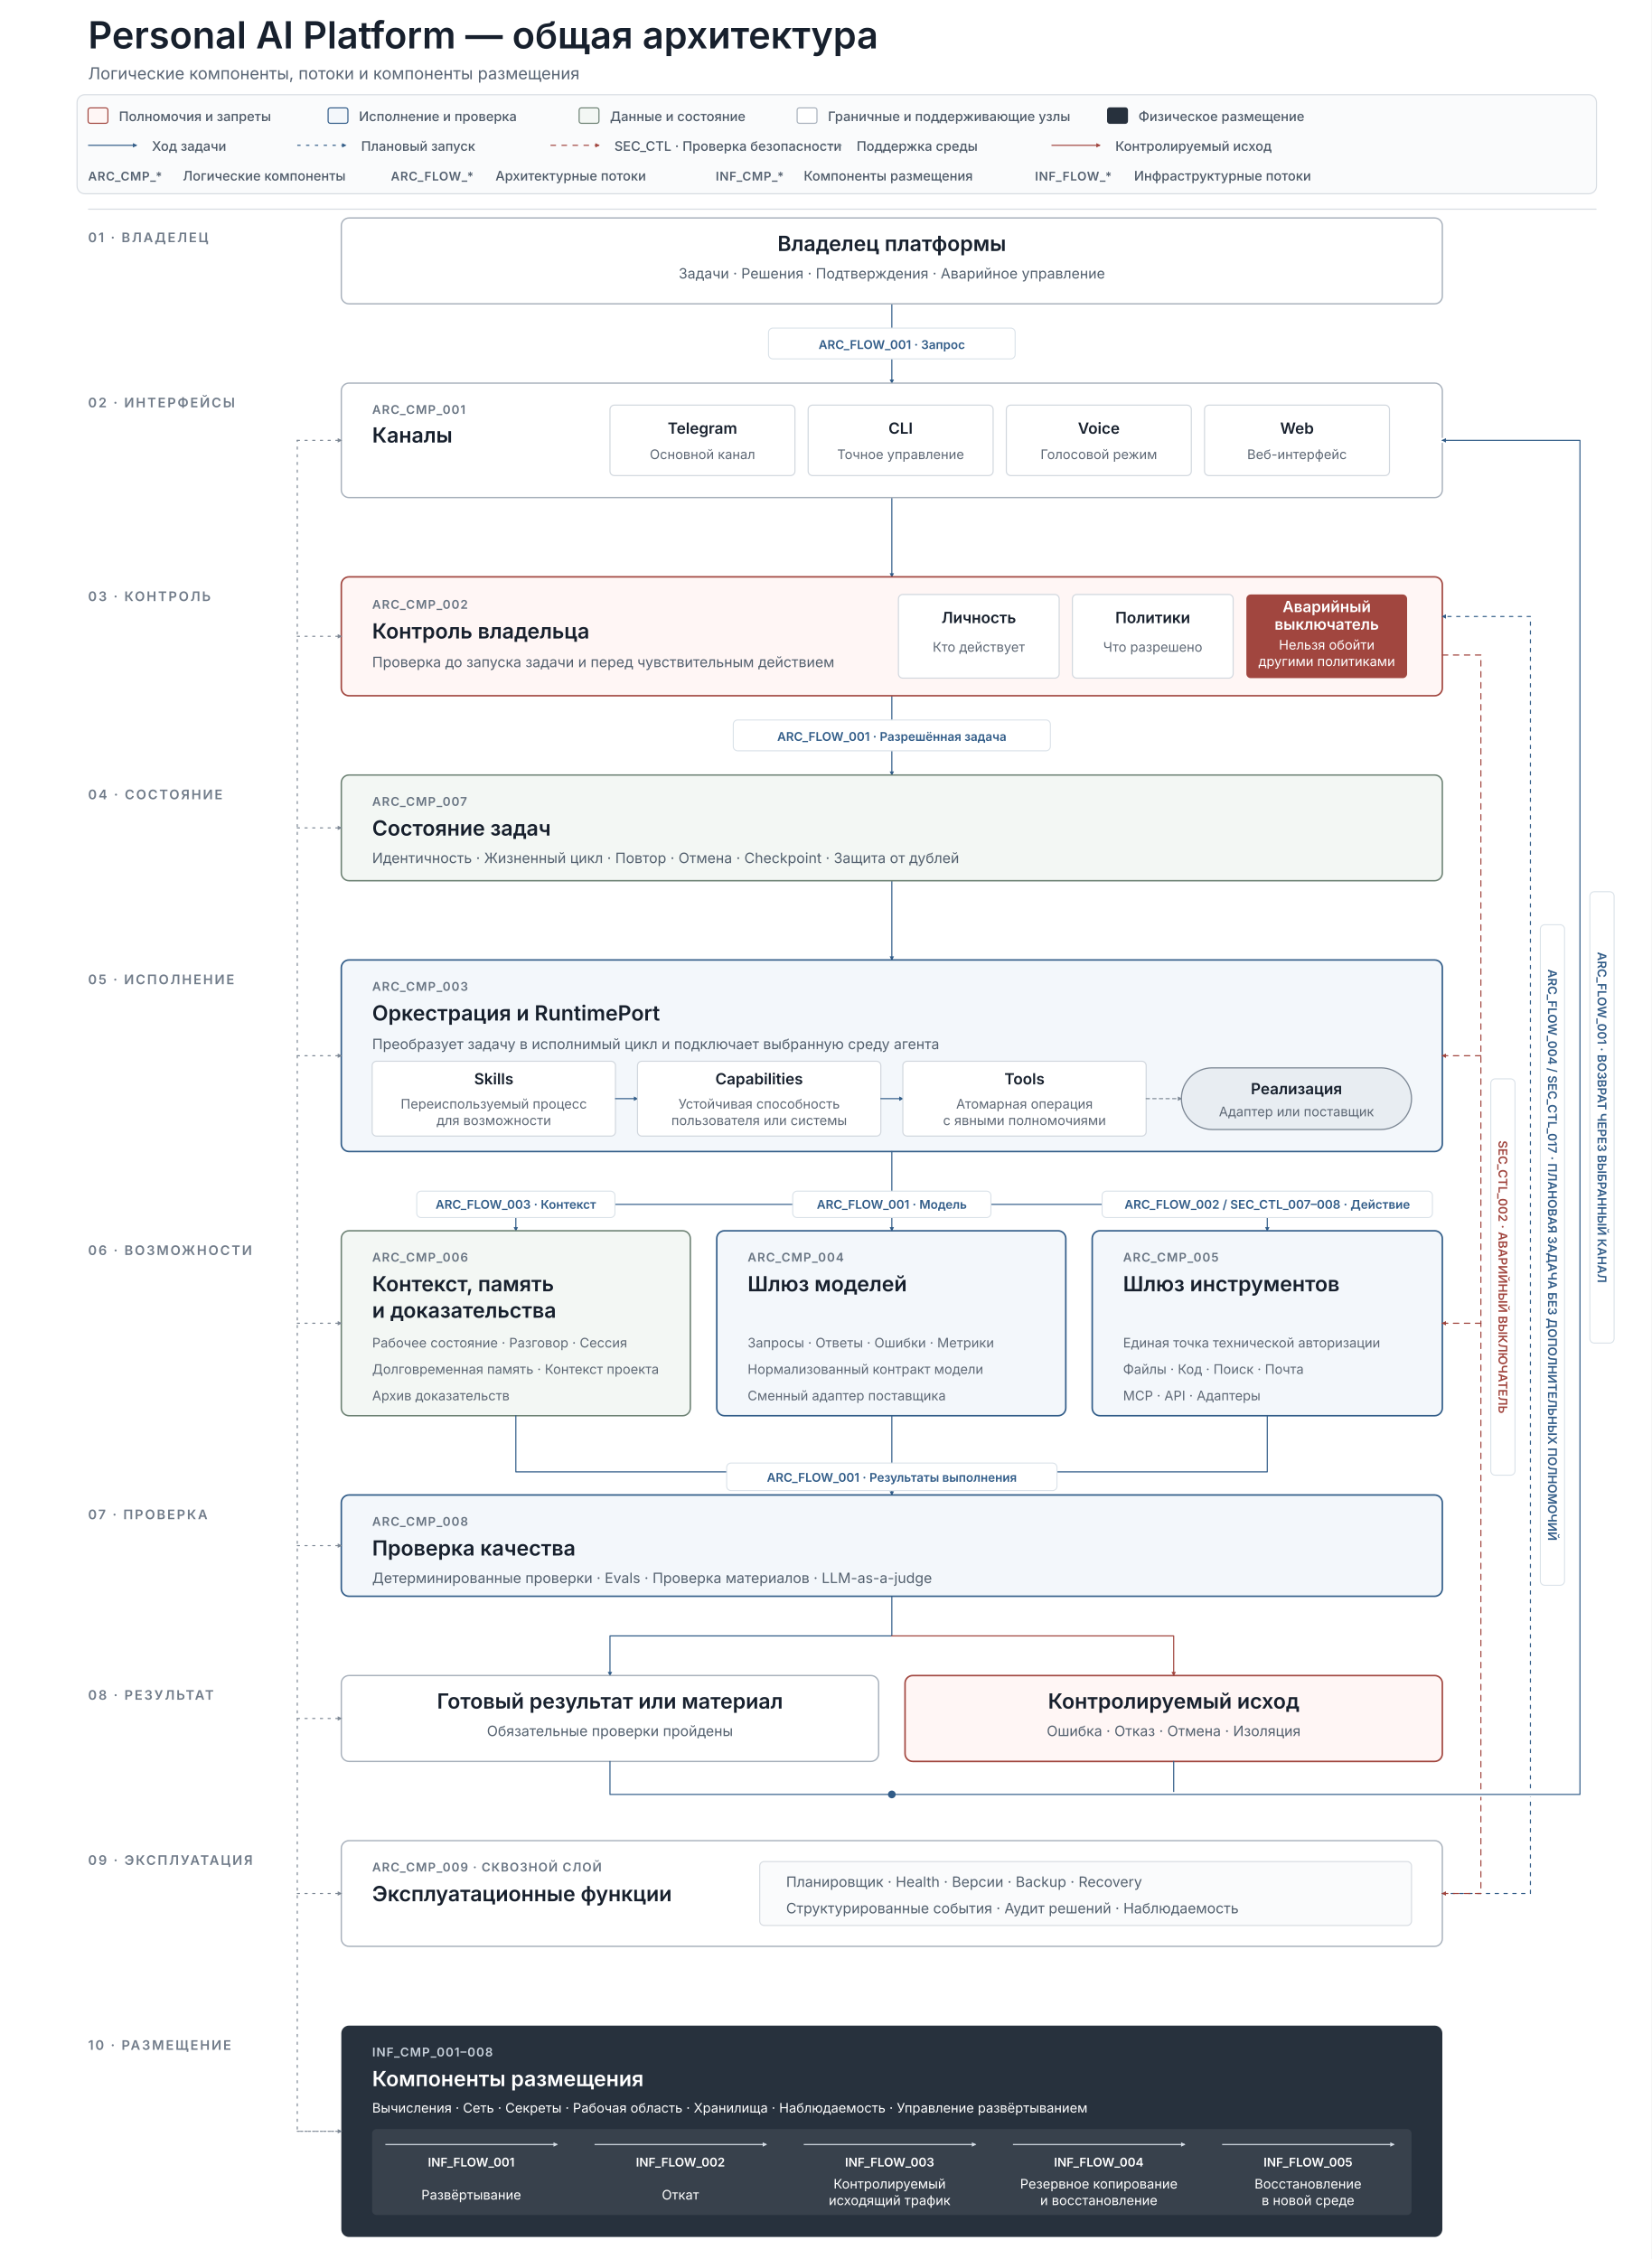
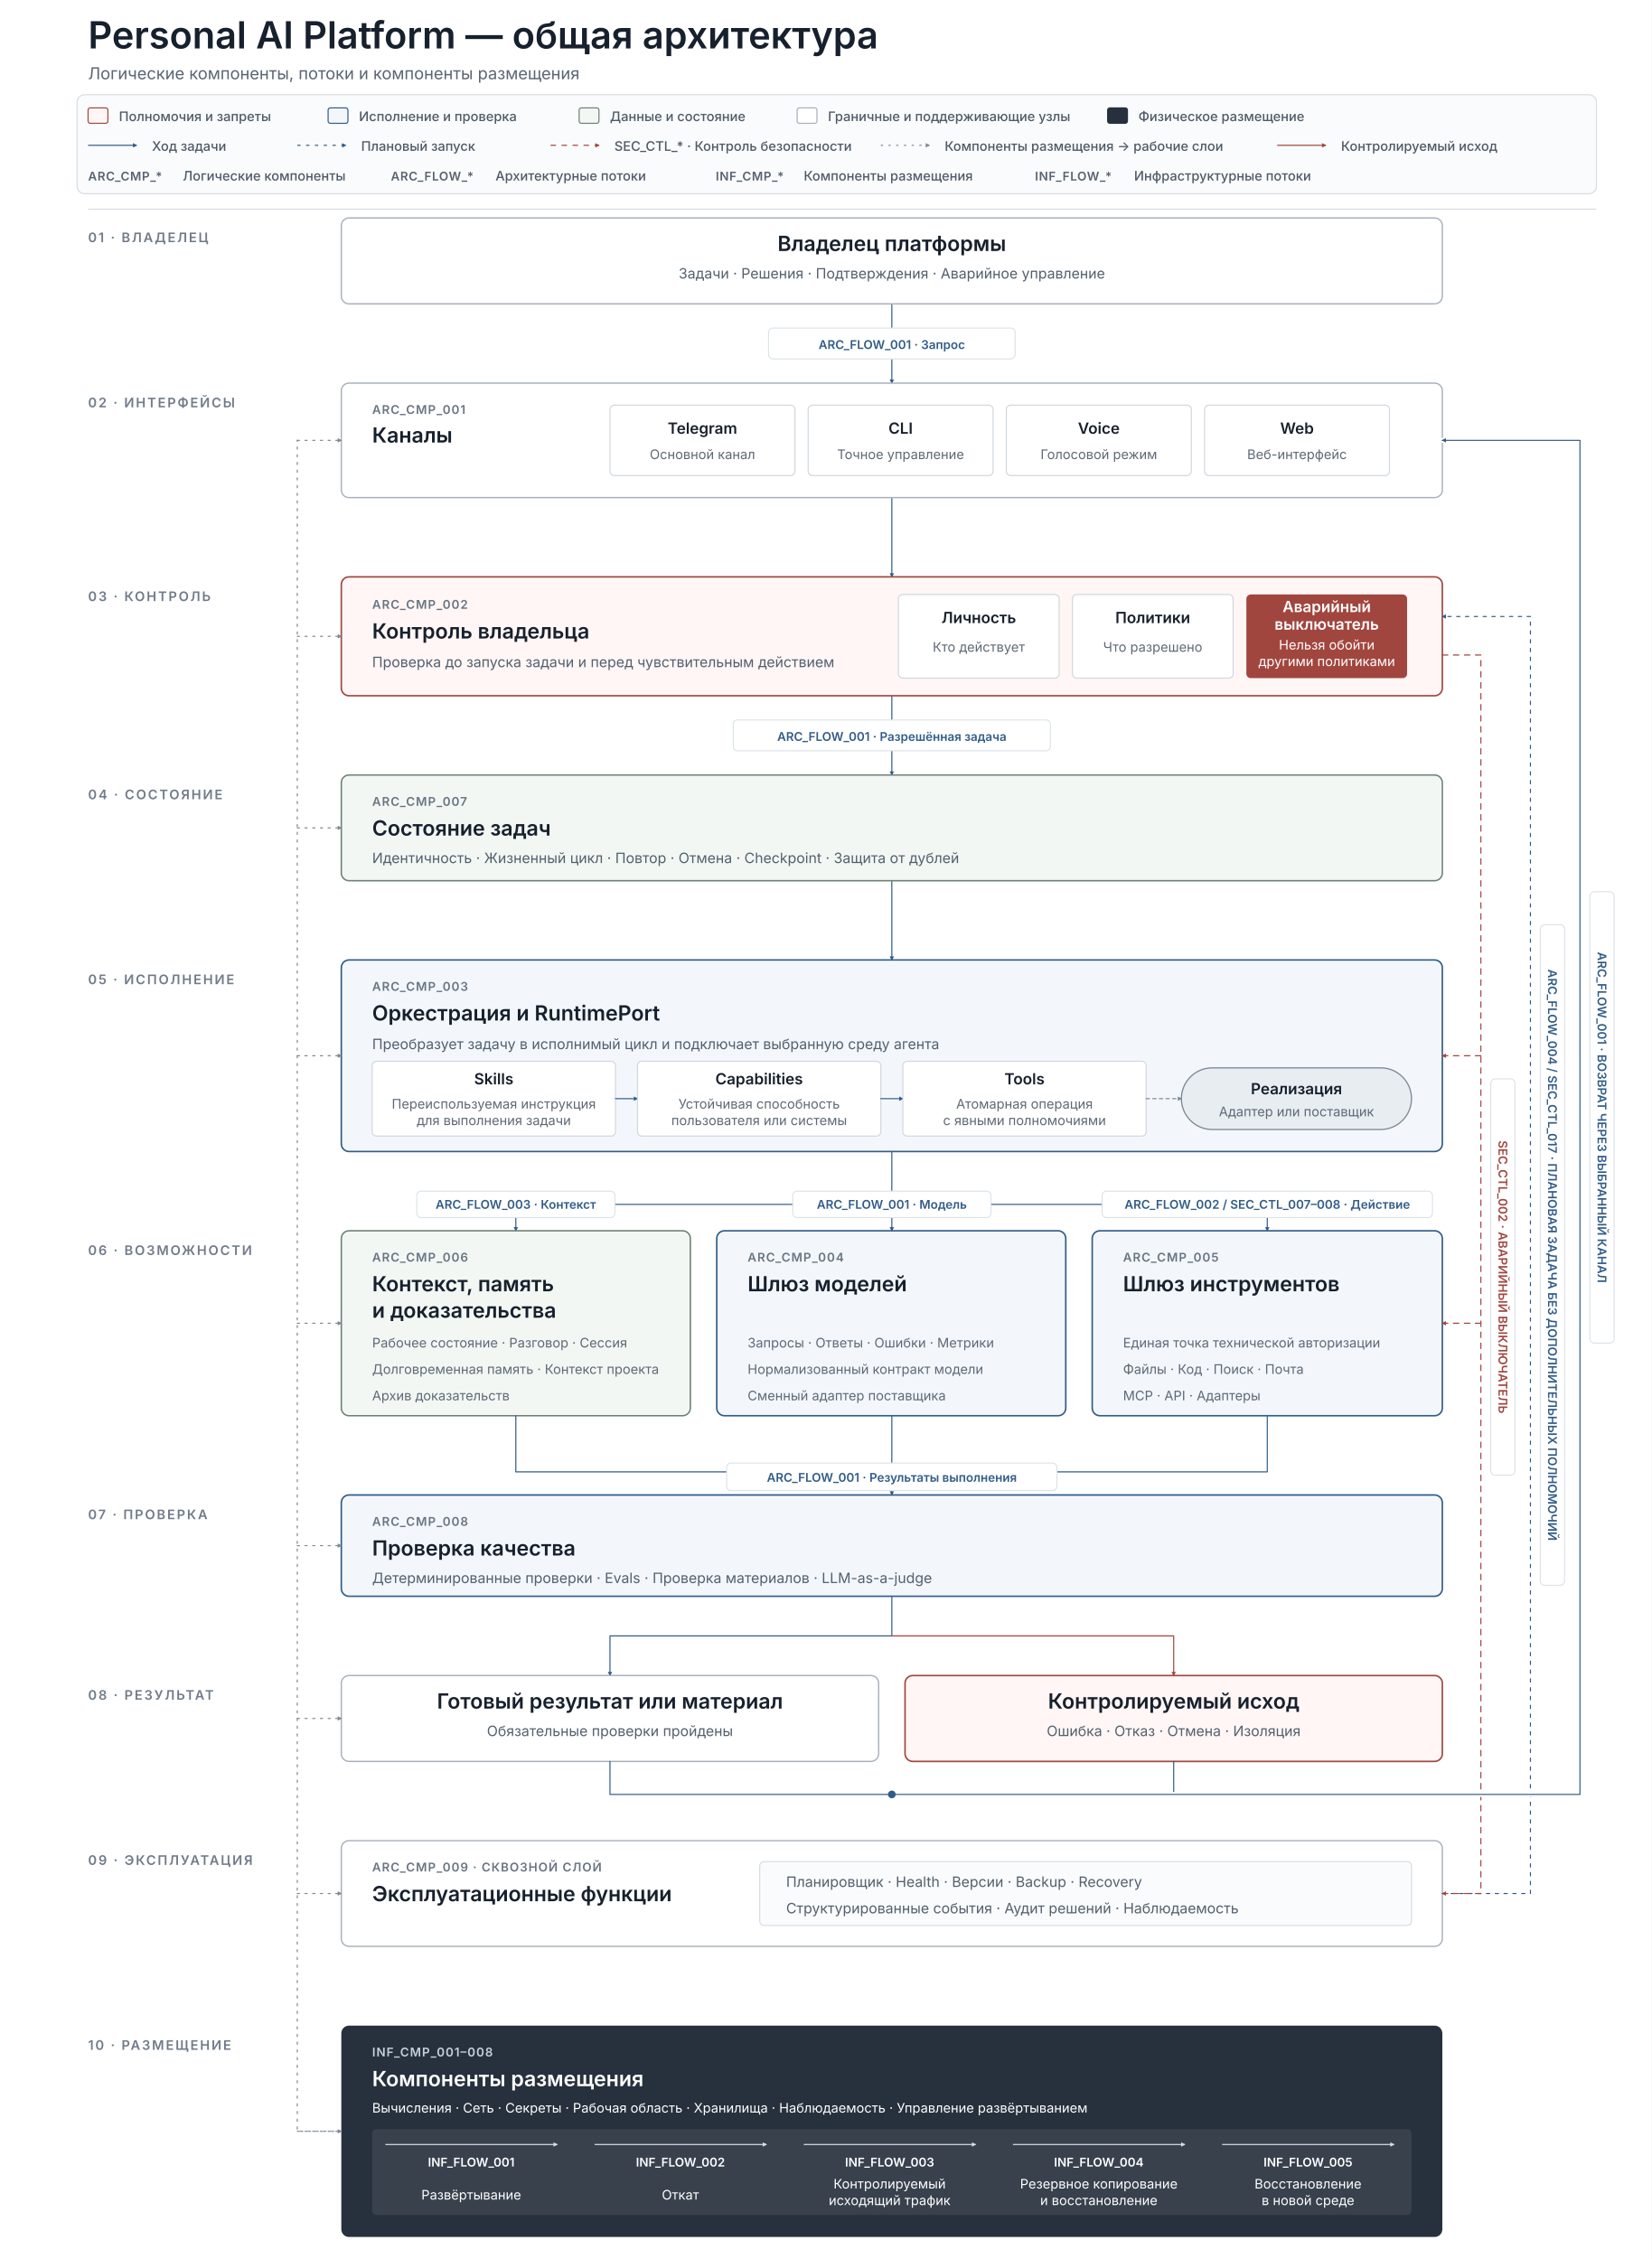
<svg xmlns="http://www.w3.org/2000/svg" width="1500" height="2052" viewBox="0 0 1500 2052" role="img" aria-labelledby="title desc">
  <defs>
    <marker id="arrow-main" viewBox="0 0 10 10" refX="8.2" refY="5" markerWidth="4" markerHeight="4" orient="auto-start-reverse">
      <path d="M0 0L10 5L0 10Z" fill="#315C88" />
    </marker>
    <marker id="arrow-control" viewBox="0 0 10 10" refX="8.2" refY="5" markerWidth="4" markerHeight="4" orient="auto-start-reverse">
      <path d="M0 0L10 5L0 10Z" fill="#A1463F" />
    </marker>
    <marker id="arrow-support" viewBox="0 0 10 10" refX="8.2" refY="5" markerWidth="4" markerHeight="4" orient="auto-start-reverse">
      <path d="M0 0L10 5L0 10Z" fill="#7D8895" />
    </marker>
    <marker id="arrow-infra" viewBox="0 0 10 10" refX="8.2" refY="5" markerWidth="4" markerHeight="4" orient="auto-start-reverse">
      <path d="M0 0L10 5L0 10Z" fill="#D6DEE7" />
    </marker>
    <style>
      text { font-family: Inter, "Segoe UI", Arial, sans-serif; fill: #17202D; }
      .title { font-size: 34px; font-weight: 600; }
      .subtitle { font-size: 15px; font-weight: 400; fill: #596574; }
      .legend { font-size: 12px; font-weight: 500; fill: #4E5A68; }
      .legend-id { font-size: 11px; font-weight: 600; letter-spacing: 0.5px; fill: #566271; }
      .layer-no { font-size: 12px; font-weight: 600; letter-spacing: 1.5px; fill: #707B89; }
      .component-id { font-size: 11px; font-weight: 600; letter-spacing: 0.8px; fill: #687482; }
      .component-title { font-size: 19px; font-weight: 600; }
      .component-text { font-size: 13px; font-weight: 400; fill: #53606E; }
      .small-title { font-size: 14px; font-weight: 600; }
      .small-text { font-size: 12px; font-weight: 400; fill: #5E6875; }
      .entity-text { font-size: 13px; font-weight: 600; fill: #263445; }
      .note-text { font-size: 13px; font-weight: 400; fill: #53606E; }
      .flow-text { font-size: 11px; font-weight: 600; fill: #315C88; }
      .control-flow-text { font-size: 11px; font-weight: 600; fill: #A1463F; }
      .inverse-title { font-size: 14px; font-weight: 600; fill: #FFFFFF; }
      .inverse-text { font-size: 12px; font-weight: 400; fill: #FFFFFF; }
      .infra-title { font-size: 12px; font-weight: 600; letter-spacing: 1px; fill: #FFFFFF; }
      .infra-text { font-size: 14px; font-weight: 400; fill: #FFFFFF; }
      .infra-chip { font-size: 11px; font-weight: 600; fill: #FFFFFF; }
      .infra-component-id { font-size: 11px; font-weight: 600; letter-spacing: 0.8px; fill: #C8D1DB; }
      .infra-component-title { font-size: 19px; font-weight: 600; fill: #FFFFFF; }
      .infra-small-text { font-size: 12px; font-weight: 400; fill: #FFFFFF; }
      .main-line { fill: none; stroke: #315C88; stroke-width: 1; stroke-linecap: round; stroke-linejoin: round; marker-end: url(#arrow-main); }
      .branch-line { fill: none; stroke: #315C88; stroke-width: 1; stroke-linecap: round; stroke-linejoin: round; marker-end: url(#arrow-main); }
      .bus-line { fill: none; stroke: #315C88; stroke-width: 1; stroke-linecap: round; stroke-linejoin: round; }
      .control-line { fill: none; stroke: #A1463F; stroke-width: 1; stroke-dasharray: 5 5; stroke-linecap: round; stroke-linejoin: round; marker-end: url(#arrow-control); }
      .control-rail { fill: none; stroke: #A1463F; stroke-width: 1; stroke-dasharray: 5 5; stroke-linecap: round; stroke-linejoin: round; }
      .failure-line { fill: none; stroke: #A1463F; stroke-width: 1; stroke-linecap: round; stroke-linejoin: round; marker-end: url(#arrow-control); }
      .scheduled-line { fill: none; stroke: #315C88; stroke-width: 1; stroke-dasharray: 3 5; stroke-linecap: round; stroke-linejoin: round; marker-end: url(#arrow-main); }
      .support-line { fill: none; stroke: #7D8895; stroke-width: 1; stroke-dasharray: 2 5; stroke-linecap: round; stroke-linejoin: round; marker-end: url(#arrow-support); }
      .support-rail { fill: none; stroke: #7D8895; stroke-width: 1; stroke-dasharray: 2 5; stroke-linecap: round; stroke-linejoin: round; }
      .neutral-card { fill: #FFFFFF; stroke: #A7B0BB; stroke-width: 1.2; }
      .control-card { fill: #FFF6F5; stroke: #A1463F; stroke-width: 1.4; }
      .execution-card { fill: #F3F7FB; stroke: #315C88; stroke-width: 1.4; }
      .data-card { fill: #F3F7F4; stroke: #6C8173; stroke-width: 1.3; }
      .label-box { fill: #FFFFFF; stroke: #D1D7DE; stroke-width: 1; }
      .inner-card { fill: #FFFFFF; stroke: #D1D7DE; stroke-width: 1; }
      .implementation-pill { fill: #E8EDF2; stroke: #7D8895; stroke-width: 1.1; }
      .implementation-link { fill: none; stroke: #7D8895; stroke-width: 1; stroke-dasharray: 3 3; stroke-linecap: round; marker-end: url(#arrow-support); }
      .detail-panel { fill: #FAFBFC; stroke: #D7DCE2; stroke-width: 1; }
      .flow-label { fill: #FFFFFF; stroke: #D9E1E8; stroke-width: 0.9; }
    </style>
  </defs>
  <rect width="1500" height="2052" fill="#FFFFFF" />
  <text x="80" y="44" class="title">Personal AI Platform — общая архитектура</text>
  <text x="80" y="72" class="subtitle">Логические компоненты, потоки и компоненты размещения</text>
  <rect x="70" y="86" width="1380" height="90" rx="7" fill="#FAFBFC" stroke="#D7DCE2" stroke-width="1" />
  <g transform="translate(80 98)">
    <rect x="0" y="0" width="18" height="14" rx="2" fill="#FFF6F5" stroke="#A1463F" />
    <text x="28" y="12" class="legend">Полномочия и запреты</text>
    <rect x="218" y="0" width="18" height="14" rx="2" fill="#F3F7FB" stroke="#315C88" />
    <text x="246" y="12" class="legend">Исполнение и проверка</text>
    <rect x="446" y="0" width="18" height="14" rx="2" fill="#F3F7F4" stroke="#6C8173" />
    <text x="474" y="12" class="legend">Данные и состояние</text>
    <rect x="644" y="0" width="18" height="14" rx="2" fill="#FFFFFF" stroke="#A7B0BB" />
    <text x="672" y="12" class="legend">Граничные и поддерживающие узлы</text>
    <rect x="926" y="0" width="18" height="14" rx="2" fill="#27313D" stroke="#27313D" />
    <text x="954" y="12" class="legend">Физическое размещение</text>
  </g>
  <g transform="translate(80 125)">
    <line x1="0" y1="7" x2="44" y2="7" stroke="#315C88" stroke-width="1" marker-end="url(#arrow-main)" />
    <text x="58" y="12" class="legend">Ход задачи</text>
    <line x1="190" y1="7" x2="234" y2="7" stroke="#315C88" stroke-width="1" stroke-dasharray="3 5" marker-end="url(#arrow-main)" />
    <text x="248" y="12" class="legend">Плановый запуск</text>
    <line x1="420" y1="7" x2="464" y2="7" stroke="#A1463F" stroke-width="1" stroke-dasharray="5 5" marker-end="url(#arrow-control)" />
-     <text x="478" y="12" class="legend">SEC_CTL · Проверка безопасности</text>
-     <line x1="640" y1="7" x2="684" y2="7" stroke="#7D8895" stroke-width="1" stroke-dasharray="2 5" marker-end="url(#arrow-support)" />
-     <text x="698" y="12" class="legend">Поддержка среды</text>
-     <line x1="875" y1="7" x2="919" y2="7" stroke="#A1463F" stroke-width="1" marker-end="url(#arrow-control)" />
-     <text x="933" y="12" class="legend">Контролируемый исход</text>
+     <text x="478" y="12" class="legend">SEC_CTL_* · Контроль безопасности</text>
+     <line x1="720" y1="7" x2="764" y2="7" stroke="#7D8895" stroke-width="1" stroke-dasharray="2 5" marker-end="url(#arrow-support)" />
+     <text x="778" y="12" class="legend">Компоненты размещения → рабочие слои</text>
+     <line x1="1080" y1="7" x2="1124" y2="7" stroke="#A1463F" stroke-width="1" marker-end="url(#arrow-control)" />
+     <text x="1138" y="12" class="legend">Контролируемый исход</text>
  </g>
  <g transform="translate(80 152)">
    <text x="0" y="12" class="legend-id">ARC_CMP_*</text>
    <text x="86" y="12" class="legend">Логические компоненты</text>
    <text x="275" y="12" class="legend-id">ARC_FLOW_*</text>
    <text x="370" y="12" class="legend">Архитектурные потоки</text>
    <text x="570" y="12" class="legend-id">INF_CMP_*</text>
    <text x="650" y="12" class="legend">Компоненты размещения</text>
    <text x="860" y="12" class="legend-id">INF_FLOW_*</text>
    <text x="950" y="12" class="legend">Инфраструктурные потоки</text>
  </g>
  <line x1="80" y1="190" x2="1450" y2="190" stroke="#D7DCE2" />
  <g>
    <text x="80" y="220" class="layer-no">01 · ВЛАДЕЛЕЦ</text>
    <text x="80" y="370" class="layer-no">02 · ИНТЕРФЕЙСЫ</text>
    <text x="80" y="546" class="layer-no">03 · КОНТРОЛЬ</text>
    <text x="80" y="726" class="layer-no">04 · СОСТОЯНИЕ</text>
    <text x="80" y="894" class="layer-no">05 · ИСПОЛНЕНИЕ</text>
    <text x="80" y="1140" class="layer-no">06 · ВОЗМОЖНОСТИ</text>
    <text x="80" y="1380" class="layer-no">07 · ПРОВЕРКА</text>
    <text x="80" y="1544" class="layer-no">08 · РЕЗУЛЬТАТ</text>
    <text x="80" y="1694" class="layer-no">09 · ЭКСПЛУАТАЦИЯ</text>
    <text x="80" y="1862" class="layer-no">10 · РАЗМЕЩЕНИЕ</text>
  </g>
  <path class="main-line" d="M810 276V348" />
  <path class="main-line" d="M810 452V524" />
  <path class="main-line" d="M810 632V704" />
  <path class="main-line" d="M810 800V872" />
  <g>
    <rect x="310" y="198" width="1000" height="78" rx="7" class="neutral-card" />
    <text x="810" y="228" class="component-title" text-anchor="middle">Владелец платформы</text>
    <text x="810" y="253" class="component-text" text-anchor="middle">Задачи · Решения · Подтверждения · Аварийное управление</text>
  </g>
  <g transform="translate(0 20)">
    <rect x="310" y="328" width="1000" height="104" rx="7" class="neutral-card" />
    <text x="338" y="356" class="component-id">ARC_CMP_001</text>
    <text x="338" y="382" class="component-title">Каналы</text>
    <rect x="554" y="348" width="168" height="64" rx="4" class="inner-card" />
    <rect x="734" y="348" width="168" height="64" rx="4" class="inner-card" />
    <rect x="914" y="348" width="168" height="64" rx="4" class="inner-card" />
    <rect x="1094" y="348" width="168" height="64" rx="4" class="inner-card" />
    <text x="638" y="374" class="small-title" text-anchor="middle">Telegram</text>
    <text x="638" y="397" class="small-text" text-anchor="middle">Основной канал</text>
    <text x="818" y="374" class="small-title" text-anchor="middle">CLI</text>
    <text x="818" y="397" class="small-text" text-anchor="middle">Точное управление</text>
    <text x="998" y="374" class="small-title" text-anchor="middle">Voice</text>
    <text x="998" y="397" class="small-text" text-anchor="middle">Голосовой режим</text>
    <text x="1178" y="374" class="small-title" text-anchor="middle">Web</text>
    <text x="1178" y="397" class="small-text" text-anchor="middle">Веб-интерфейс</text>
  </g>
  <g transform="translate(0 40)">
    <rect x="310" y="484" width="1000" height="108" rx="7" class="control-card" />
    <text x="338" y="513" class="component-id">ARC_CMP_002</text>
    <text x="338" y="540" class="component-title">Контроль владельца</text>
    <text x="338" y="566" class="component-text">Проверка до запуска задачи и перед чувствительным действием</text>
    <rect x="816" y="500" width="146" height="76" rx="4" class="inner-card" />
    <text x="889" y="526" class="small-title" text-anchor="middle">Личность</text>
    <text x="889" y="552" class="small-text" text-anchor="middle">Кто действует</text>
    <rect x="974" y="500" width="146" height="76" rx="4" class="inner-card" />
    <text x="1047" y="526" class="small-title" text-anchor="middle">Политики</text>
    <text x="1047" y="552" class="small-text" text-anchor="middle">Что разрешено</text>
    <rect x="1132" y="500" width="146" height="76" rx="4" fill="#A1463F" />
    <text x="1205" y="516" class="inverse-title" text-anchor="middle">Аварийный</text>
    <text x="1205" y="532" class="inverse-title" text-anchor="middle">выключатель</text>
    <text x="1205" y="550" class="inverse-text" text-anchor="middle">Нельзя обойти</text>
    <text x="1205" y="565" class="inverse-text" text-anchor="middle">другими политиками</text>
  </g>
  <g transform="translate(0 60)">
    <rect x="310" y="644" width="1000" height="96" rx="7" class="data-card" />
    <text x="338" y="672" class="component-id">ARC_CMP_007</text>
    <text x="338" y="699" class="component-title">Состояние задач</text>
    <text x="338" y="724" class="component-text">Идентичность · Жизненный цикл · Повтор · Отмена · Checkpoint · Защита от дублей</text>
  </g>
  <g transform="translate(0 80)">
    <rect x="310" y="792" width="1000" height="174" rx="7" class="execution-card" />
    <text x="338" y="820" class="component-id">ARC_CMP_003</text>
    <text x="338" y="847" class="component-title">Оркестрация и RuntimePort</text>
    <text x="338" y="873" class="component-text">Преобразует задачу в исполнимый цикл и подключает выбранную среду агента</text>
    <rect x="338" y="884" width="221" height="68" rx="4" class="inner-card" />
    <text x="448.5" y="905" class="small-title" text-anchor="middle">Skills</text>
-     <text x="448.5" y="927" class="small-text" text-anchor="middle">Переиспользуемый процесс</text>
-     <text x="448.5" y="942" class="small-text" text-anchor="middle">для возможности</text>
+     <text x="448.5" y="927" class="small-text" text-anchor="middle">Переиспользуемая инструкция</text>
+     <text x="448.5" y="942" class="small-text" text-anchor="middle">для выполнения задачи</text>
    <path class="branch-line" d="M559 918H579" />
    <rect x="579" y="884" width="221" height="68" rx="4" class="inner-card" />
    <text x="689.5" y="905" class="small-title" text-anchor="middle">Capabilities</text>
    <text x="689.5" y="927" class="small-text" text-anchor="middle">Устойчивая способность</text>
    <text x="689.5" y="942" class="small-text" text-anchor="middle">пользователя или системы</text>
    <path class="branch-line" d="M800 918H820" />
    <rect x="820" y="884" width="221" height="68" rx="4" class="inner-card" />
    <text x="930.5" y="905" class="small-title" text-anchor="middle">Tools</text>
    <text x="930.5" y="927" class="small-text" text-anchor="middle">Атомарная операция</text>
    <text x="930.5" y="942" class="small-text" text-anchor="middle">с явными полномочиями</text>
    <path class="implementation-link" d="M1041 918H1073" />
    <rect x="1073" y="890" width="209" height="56" rx="28" class="implementation-pill" />
    <text x="1177.5" y="914" class="small-title" text-anchor="middle">Реализация</text>
    <text x="1177.5" y="934" class="small-text" text-anchor="middle">Адаптер или поставщик</text>
  </g>
  <g transform="translate(0 150)">
    <path class="bus-line" d="M810 896V944H468.5M810 944H1151" />
    <path class="branch-line" d="M468.5 944V968" />
    <path class="branch-line" d="M810 944V968" />
    <path class="branch-line" d="M1151 944V968" />
    <rect x="378.5" y="932" width="180" height="24" rx="4" class="flow-label" />
    <text x="468.5" y="948" class="flow-text" text-anchor="middle">ARC_FLOW_003 · Контекст</text>
    <rect x="720" y="932" width="180" height="24" rx="4" class="flow-label" />
    <text x="810" y="948" class="flow-text" text-anchor="middle">ARC_FLOW_001 · Модель</text>
    <rect x="1001" y="932" width="300" height="24" rx="4" class="flow-label" />
    <text x="1151" y="948" class="flow-text" text-anchor="middle">ARC_FLOW_002 / SEC_CTL_007–008 · Действие</text>
    <g>
      <rect x="310" y="968" width="317" height="168" rx="7" class="data-card" />
      <text x="338" y="996" class="component-id">ARC_CMP_006</text>
      <text x="338" y="1023" class="component-title">Контекст, память</text>
      <text x="338" y="1047" class="component-title">и доказательства</text>
      <text x="338" y="1074" class="small-text">Рабочее состояние · Разговор · Сессия</text>
      <text x="338" y="1098" class="small-text">Долговременная память · Контекст проекта</text>
      <text x="338" y="1122" class="small-text">Архив доказательств</text>
    </g>
    <g>
      <rect x="651" y="968" width="317" height="168" rx="7" class="execution-card" />
      <text x="679" y="996" class="component-id">ARC_CMP_004</text>
      <text x="679" y="1023" class="component-title">Шлюз моделей</text>
      <text x="679" y="1074" class="small-text">Запросы · Ответы · Ошибки · Метрики</text>
      <text x="679" y="1098" class="small-text">Нормализованный контракт модели</text>
      <text x="679" y="1122" class="small-text">Сменный адаптер поставщика</text>
    </g>
    <g>
      <rect x="992" y="968" width="318" height="168" rx="7" class="execution-card" />
      <text x="1020" y="996" class="component-id">ARC_CMP_005</text>
      <text x="1020" y="1023" class="component-title">Шлюз инструментов</text>
      <text x="1020" y="1074" class="small-text">Единая точка технической авторизации</text>
      <text x="1020" y="1098" class="small-text">Файлы · Код · Поиск · Почта</text>
      <text x="1020" y="1122" class="small-text">MCP · API · Адаптеры</text>
    </g>
    <path class="bus-line" d="M468.5 1136V1187H1151M810 1136V1187M1151 1136V1187" />
    <path class="branch-line" d="M810 1187V1208" />
    <rect x="660" y="1179" width="300" height="25" rx="4" class="flow-label" />
    <text x="810" y="1196" class="flow-text" text-anchor="middle">ARC_FLOW_001 · Результаты выполнения</text>
    <g transform="translate(0 20)">
      <rect x="310" y="1188" width="1000" height="92" rx="7" class="execution-card" />
      <text x="338" y="1216" class="component-id">ARC_CMP_008</text>
      <text x="338" y="1243" class="component-title">Проверка качества</text>
      <text x="338" y="1268" class="component-text">Детерминированные проверки · Evals · Проверка материалов · LLM-as-a-judge</text>
    </g>
    <path class="main-line" d="M810 1300V1336H554V1372" />
    <path class="failure-line" d="M810 1336H1066V1372" />
    <g transform="translate(0 40)">
      <rect x="310" y="1332" width="488" height="78" rx="7" class="neutral-card" />
      <text x="554" y="1362" class="component-title" text-anchor="middle">Готовый результат или материал</text>
      <text x="554" y="1387" class="component-text" text-anchor="middle">Обязательные проверки пройдены</text>
    </g>
    <g transform="translate(0 40)">
      <rect x="822" y="1332" width="488" height="78" rx="7" class="control-card" />
      <text x="1066" y="1362" class="component-title" text-anchor="middle">Контролируемый исход</text>
      <text x="1066" y="1387" class="component-text" text-anchor="middle">Ошибка · Отказ · Отмена · Изоляция</text>
    </g>
    <path class="bus-line" d="M554 1450V1480H1066M1066 1450V1480" />
    <g transform="translate(0 60)">
      <rect x="310" y="1462" width="1000" height="96" rx="7" class="neutral-card" />
      <text x="338" y="1490" class="component-id">ARC_CMP_009 · СКВОЗНОЙ СЛОЙ</text>
      <text x="338" y="1517" class="component-title">Эксплуатационные функции</text>
      <rect x="690" y="1481" width="592" height="58" rx="4" class="detail-panel" />
      <text x="714" y="1504" class="component-text">Планировщик · Health · Версии · Backup · Recovery</text>
      <text x="714" y="1528" class="component-text">Структурированные события · Аудит решений · Наблюдаемость</text>
    </g>
    <g transform="translate(0 80)">
      <rect x="310" y="1610" width="1000" height="192" rx="7" fill="#27313D" />
      <text x="338" y="1638" class="infra-component-id">INF_CMP_001–008</text>
      <text x="338" y="1665" class="infra-component-title">Компоненты размещения</text>
      <text x="338" y="1689" class="infra-small-text">Вычисления · Сеть · Секреты · Рабочая область · Хранилища · Наблюдаемость · Управление развёртыванием</text>
      <rect x="338" y="1704" width="944" height="78" rx="4" fill="#FFFFFF" opacity="0.08" />
      <line x1="350" y1="1718" x2="506" y2="1718" stroke="#D6DEE7" stroke-width="1" marker-end="url(#arrow-infra)" />
      <line x1="540" y1="1718" x2="696" y2="1718" stroke="#D6DEE7" stroke-width="1" marker-end="url(#arrow-infra)" />
      <line x1="730" y1="1718" x2="886" y2="1718" stroke="#D6DEE7" stroke-width="1" marker-end="url(#arrow-infra)" />
      <line x1="920" y1="1718" x2="1076" y2="1718" stroke="#D6DEE7" stroke-width="1" marker-end="url(#arrow-infra)" />
      <line x1="1110" y1="1718" x2="1266" y2="1718" stroke="#D6DEE7" stroke-width="1" marker-end="url(#arrow-infra)" />
      <text x="428" y="1738" class="infra-chip" text-anchor="middle">INF_FLOW_001</text>
      <text x="428" y="1768" class="infra-small-text" text-anchor="middle">Развёртывание</text>
      <text x="618" y="1738" class="infra-chip" text-anchor="middle">INF_FLOW_002</text>
      <text x="618" y="1768" class="infra-small-text" text-anchor="middle">Откат</text>
      <text x="808" y="1738" class="infra-chip" text-anchor="middle">INF_FLOW_003</text>
      <text x="808" y="1758" class="infra-small-text" text-anchor="middle">Контролируемый</text>
      <text x="808" y="1773" class="infra-small-text" text-anchor="middle">исходящий трафик</text>
      <text x="998" y="1738" class="infra-chip" text-anchor="middle">INF_FLOW_004</text>
      <text x="998" y="1758" class="infra-small-text" text-anchor="middle">Резервное копирование</text>
      <text x="998" y="1773" class="infra-small-text" text-anchor="middle">и восстановление</text>
      <text x="1188" y="1738" class="infra-chip" text-anchor="middle">INF_FLOW_005</text>
      <text x="1188" y="1758" class="infra-small-text" text-anchor="middle">Восстановление</text>
      <text x="1188" y="1773" class="infra-small-text" text-anchor="middle">в новой среде</text>
    </g>
  </g>
  <path class="support-rail" d="M310 1936H270V400" />
  <path class="support-line" d="M270 400H310" />
  <path class="support-line" d="M270 578H310" />
  <path class="support-line" d="M270 752H310" />
  <path class="support-line" d="M270 959H310" />
  <path class="support-line" d="M270 1202H310" />
  <path class="support-line" d="M270 1404H310" />
  <path class="support-line" d="M270 1561H310" />
  <path class="support-line" d="M270 1720H310" />
  <path class="support-line" d="M270 1936H310" />
  <path class="scheduled-line" d="M1310 1720H1390V560H1310" />
  <g transform="translate(1407 1140) rotate(90)">
    <rect x="-300" y="-14" width="600" height="22" rx="4" class="flow-label" />
    <text x="0" y="1" class="flow-text" text-anchor="middle">ARC_FLOW_004 / SEC_CTL_017 · ПЛАНОВАЯ ЗАДАЧА БЕЗ ДОПОЛНИТЕЛЬНЫХ ПОЛНОМОЧИЙ</text>
  </g>
  <path class="control-rail" d="M1310 595H1345V1720" />
  <path class="control-line" d="M1345 959H1310" />
  <path class="control-line" d="M1345 1202H1310" />
  <path class="control-line" d="M1345 1720H1310" />
  <g transform="translate(1362 1160) rotate(90)">
    <rect x="-180" y="-14" width="360" height="22" rx="4" class="flow-label" />
    <text x="0" y="1" class="control-flow-text" text-anchor="middle">SEC_CTL_002 · АВАРИЙНЫЙ ВЫКЛЮЧАТЕЛЬ</text>
  </g>
  <path d="M810 1630H1435V400H1310" fill="none" stroke="#FFFFFF" stroke-width="4.5" stroke-linecap="round" stroke-linejoin="round" />
  <path class="main-line" d="M810 1630H1435V400H1310" />
  <circle cx="810" cy="1630" r="3.5" fill="#315C88" />
  <g transform="translate(1452 1015) rotate(90)">
    <rect x="-205" y="-14" width="410" height="22" rx="4" class="flow-label" />
    <text x="0" y="1" class="flow-text" text-anchor="middle">ARC_FLOW_001 · ВОЗВРАТ ЧЕРЕЗ ВЫБРАННЫЙ КАНАЛ</text>
  </g>
  <g>
    <rect x="698" y="298" width="224" height="28" rx="4" class="flow-label" />
    <text x="810" y="317" class="flow-text" text-anchor="middle">ARC_FLOW_001 · Запрос</text>
    <rect x="666" y="654" width="288" height="28" rx="4" class="flow-label" />
    <text x="810" y="673" class="flow-text" text-anchor="middle">ARC_FLOW_001 · Разрешённая задача</text>
  </g>
</svg>
